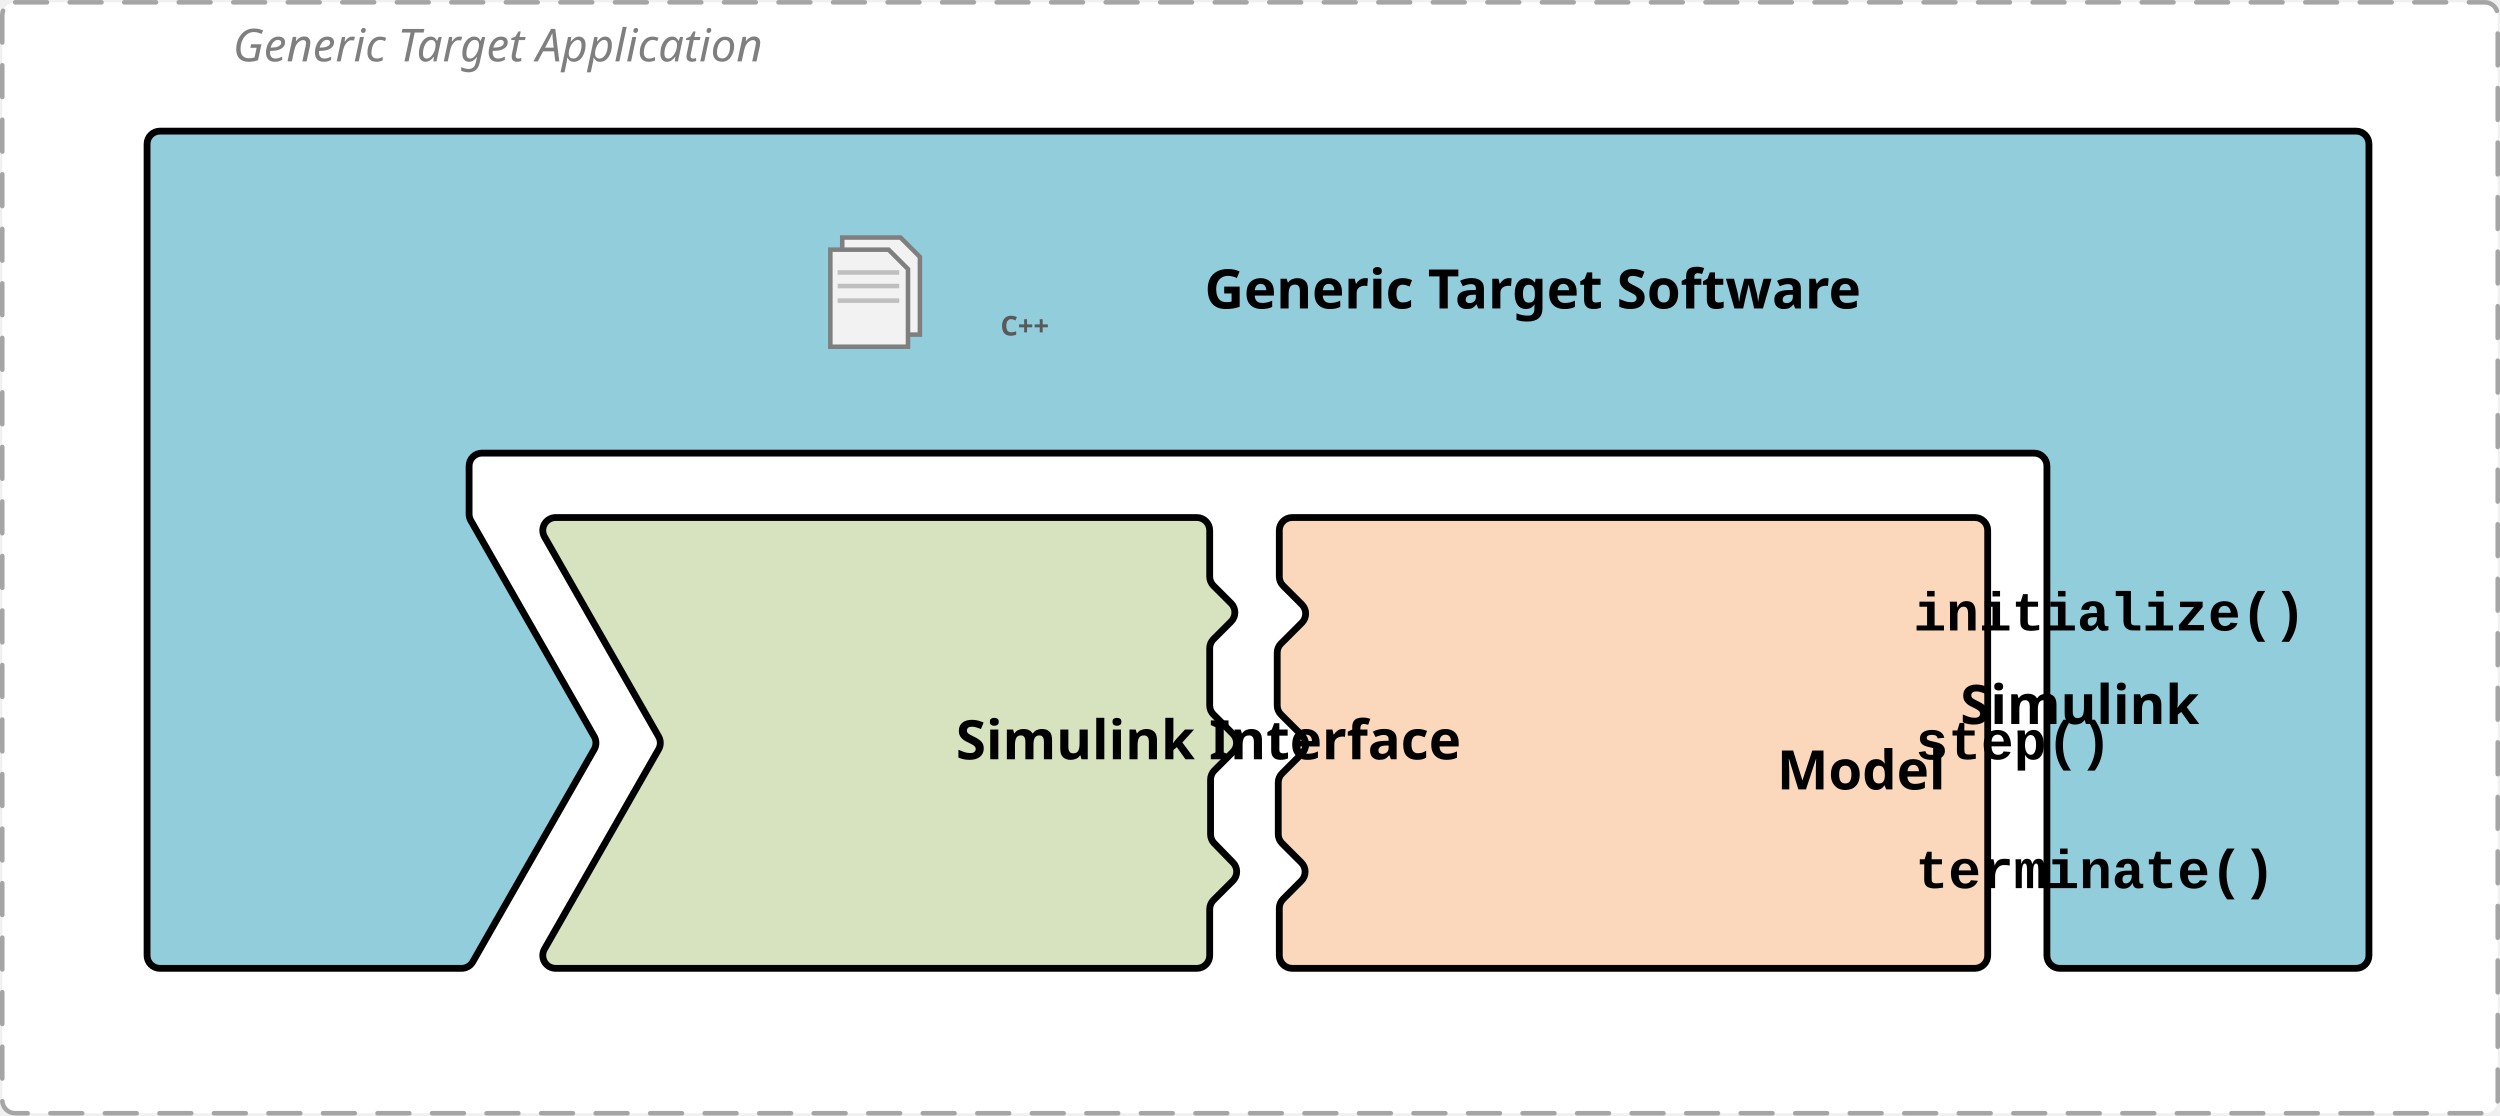
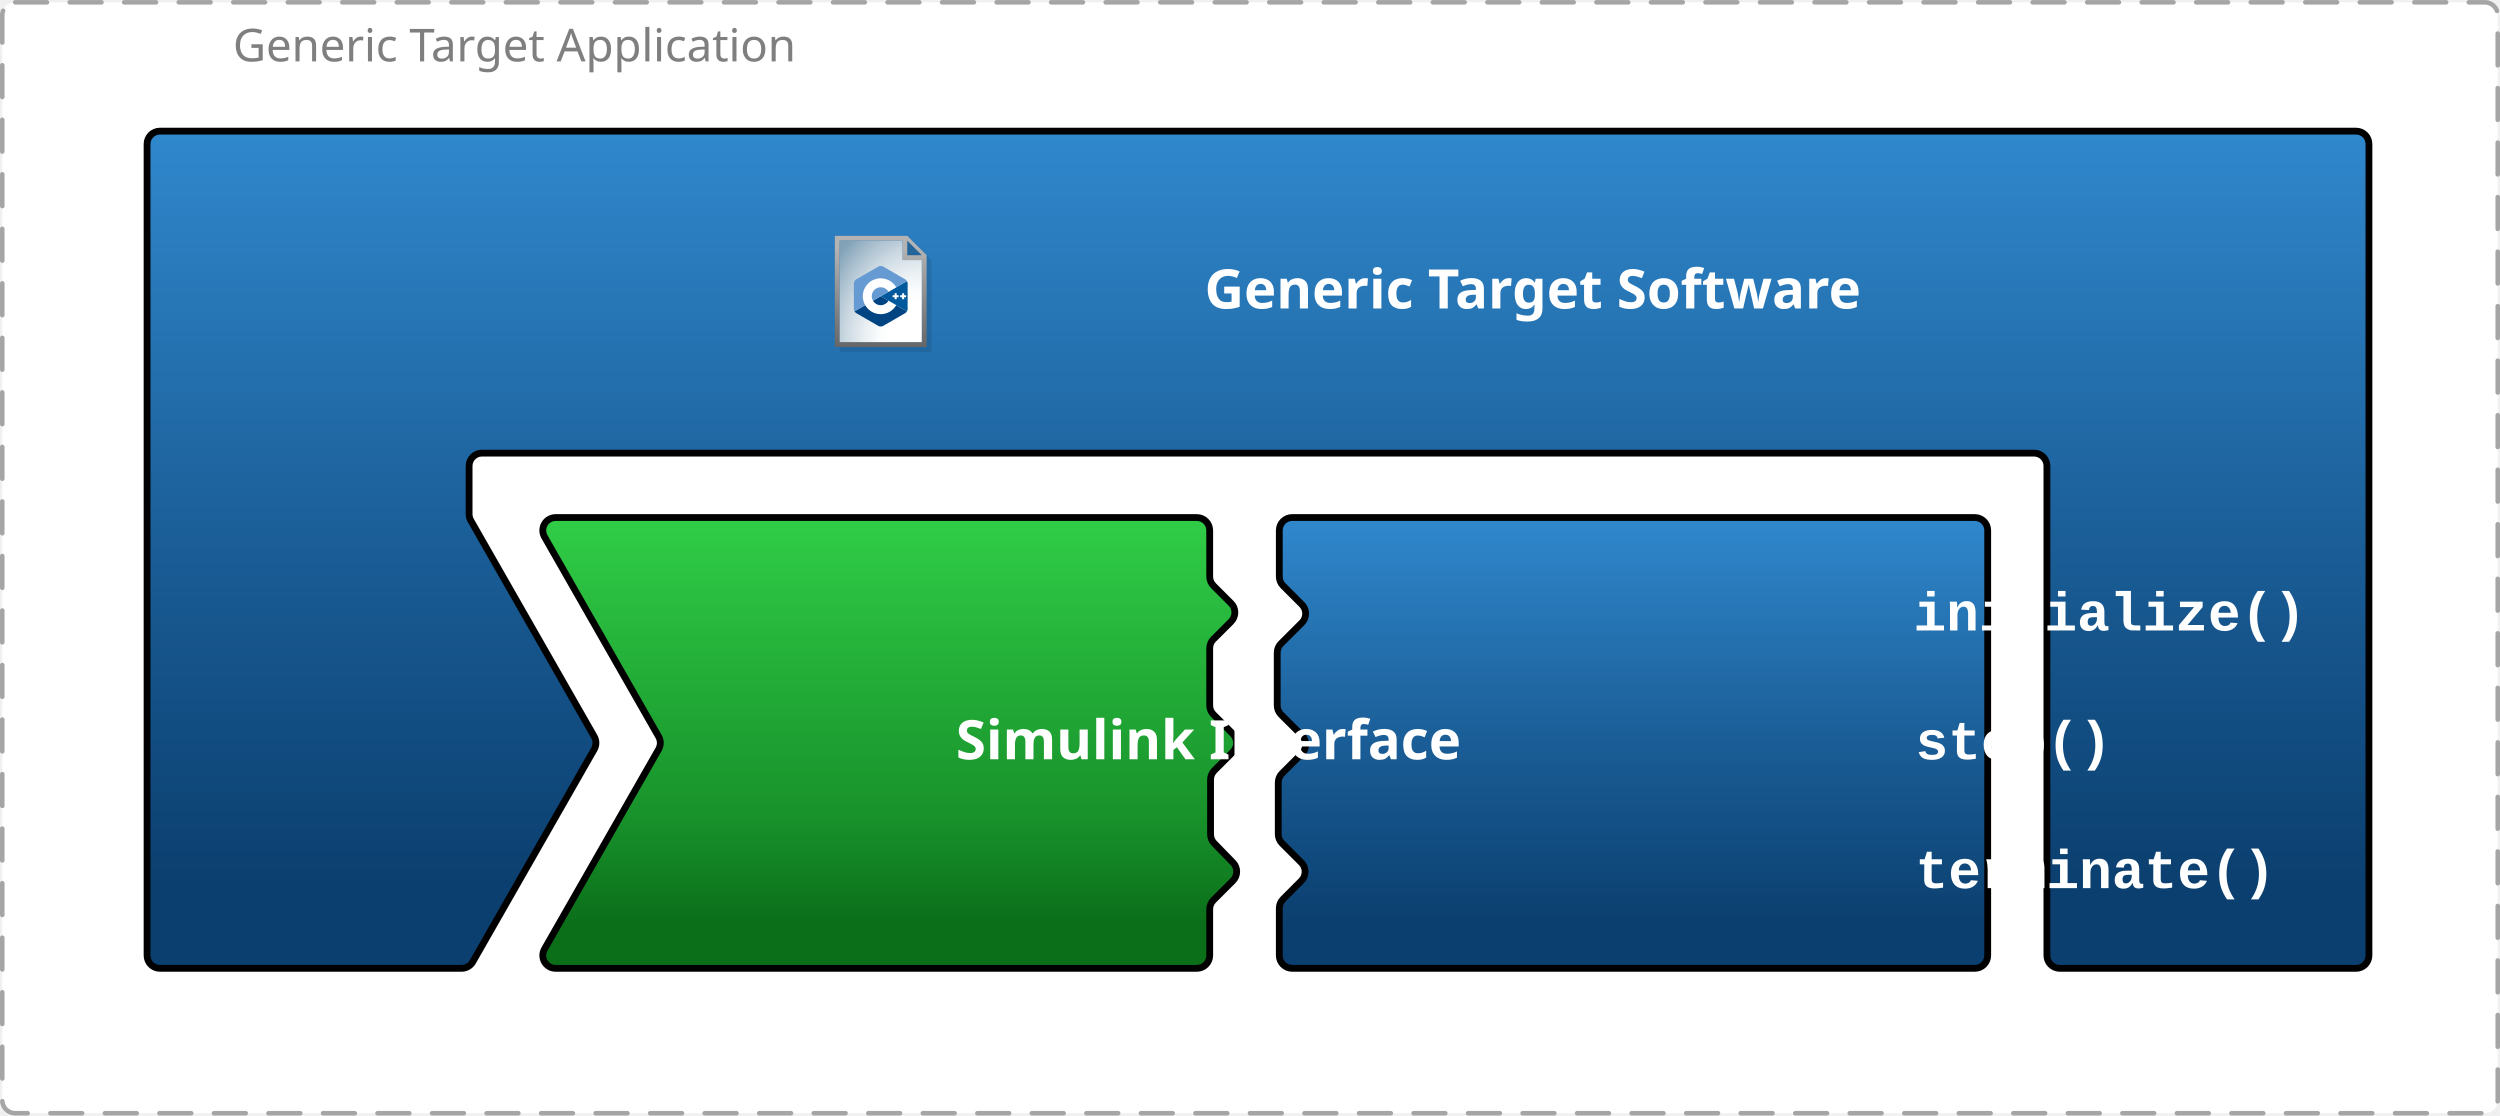
- <svg xmlns="http://www.w3.org/2000/svg" xmlns:ns1="http://schemas.microsoft.com/visio/2003/SVGExtensions/" width="7.642in" height="3.41in" viewBox="0 0 550.19 245.488" xml:space="preserve" color-interpolation-filters="sRGB" class="st14">
+ <svg xmlns="http://www.w3.org/2000/svg" xmlns:ns1="http://schemas.microsoft.com/visio/2003/SVGExtensions/" width="7.642in" height="3.41in" viewBox="0 0 550.19 245.488" xml:space="preserve" color-interpolation-filters="sRGB" class="st15">
  <ns1:documentProperties ns1:langID="1031" ns1:metric="true" ns1:viewMarkup="false">
    <ns1:userDefs>
      <ns1:ud ns1:nameU="msvNoAutoConnect" ns1:val="VT0(1):26" />
    </ns1:userDefs>
  </ns1:documentProperties>
  <style type="text/css">
	
		.st1 {fill:#ffffff;stroke:#a5a5a5;stroke-dasharray:7,5;stroke-linecap:round;stroke-linejoin:round;stroke-width:1}
- 		.st2 {fill:#7f7f7f;font-family:Brutal Type;font-size:0.833em;font-style:italic}
- 		.st3 {fill:#fbd7bb;stroke:#000000;stroke-width:1.5}
- 		.st4 {fill:#d7e3bf;stroke:#000000;stroke-width:1.5}
- 		.st5 {fill:#92cddc;stroke:#000000;stroke-linecap:round;stroke-linejoin:round;stroke-width:1.5}
- 		.st6 {fill:none;stroke:none;stroke-linecap:round;stroke-linejoin:round;stroke-width:0.75}
- 		.st7 {fill:#000000;font-family:Brutal Type;font-size:1em;font-weight:bold}
- 		.st8 {fill:#f2f2f2;stroke:#7f7f7f;stroke-width:1}
- 		.st9 {fill:none;stroke:none;stroke-linecap:round;stroke-linejoin:round;stroke-width:1}
- 		.st10 {fill:#595959;font-family:Brutal Type;font-size:0.5em;font-weight:bold}
- 		.st11 {stroke:#bfbfbf;stroke-linecap:butt;stroke-width:1}
- 		.st12 {fill:#000000;font-family:Courier New;font-size:1em;font-weight:bold}
- 		.st13 {font-size:1em}
- 		.st14 {fill:none;fill-rule:evenodd;font-size:12px;overflow:visible;stroke-linecap:square;stroke-miterlimit:3}
+ 		.st2 {fill:#7f7f7f;font-family:Brutal Type;font-size:0.833em}
+ 		.st3 {fill:url(#grad0-7);stroke:#000000;stroke-linecap:round;stroke-linejoin:round;stroke-width:1.5}
+ 		.st4 {fill:url(#grad0-11);stroke:#000000;stroke-linecap:round;stroke-linejoin:round;stroke-width:1.5}
+ 		.st5 {fill:none;stroke:none;stroke-linecap:round;stroke-linejoin:round;stroke-width:0.75}
+ 		.st6 {fill:#ffffff;font-family:Brutal Type;font-size:1em;font-weight:bold}
+ 		.st7 {fill:#ffffff;font-family:Courier New;font-size:1em;font-weight:bold}
+ 		.st8 {fill:#000000;fill-opacity:0.098;stroke:none;stroke-linecap:butt;stroke-width:0.75}
+ 		.st9 {fill:url(#grad0-41);stroke:none;stroke-linecap:butt;stroke-width:0.75}
+ 		.st10 {fill:url(#grad1-46);stroke:none;stroke-linecap:butt;stroke-width:0.75}
+ 		.st11 {fill:#00599c;stroke:none;stroke-linecap:butt;stroke-width:0.75}
+ 		.st12 {fill:#004482;stroke:none;stroke-linecap:butt;stroke-width:0.75}
+ 		.st13 {fill:#659ad2;stroke:none;stroke-linecap:butt;stroke-width:0.75}
+ 		.st14 {fill:#ffffff;stroke:none;stroke-linecap:butt;stroke-width:0.75}
+ 		.st15 {fill:none;fill-rule:evenodd;font-size:12px;overflow:visible;stroke-linecap:square;stroke-miterlimit:3}
	
	</style>
-   <g ns1:mID="24" ns1:index="12" ns1:groupContext="foregroundPage">
+   <defs id="Patterns_And_Gradients">
+     <linearGradient id="grad0-7" x1="0" y1="0" x2="1" y2="0" gradientTransform="rotate(90 0.5 0.5)">
+       <stop offset="0" stop-color="#3088cd" stop-opacity="1" />
+       <stop offset="0.55" stop-color="#185991" stop-opacity="1" />
+       <stop offset="0.9" stop-color="#0b3f6f" stop-opacity="1" />
+     </linearGradient>
+     <linearGradient id="grad0-11" x1="0" y1="0" x2="1" y2="0" gradientTransform="rotate(90 0.5 0.5)">
+       <stop offset="0" stop-color="#30cd47" stop-opacity="1" />
+       <stop offset="0.66" stop-color="#18922b" stop-opacity="1" />
+       <stop offset="0.9" stop-color="#0b6f1a" stop-opacity="1" />
+     </linearGradient>
+     <linearGradient id="grad0-41" x1="0" y1="0" x2="1" y2="0" gradientTransform="rotate(-90 0.5 0.5)">
+       <stop offset="0" stop-color="#666666" stop-opacity="1" />
+       <stop offset="0.89" stop-color="#b3b3b3" stop-opacity="1" />
+     </linearGradient>
+     <radialGradient id="grad1-46" cx="1" cy="1" r="1.4">
+       <stop offset="0.28" stop-color="#ffffff" stop-opacity="1" />
+       <stop offset="0.38" stop-color="#f9fbfc" stop-opacity="1" />
+       <stop offset="0.51" stop-color="#e8eef2" stop-opacity="1" />
+       <stop offset="0.66" stop-color="#ccd9e2" stop-opacity="1" />
+       <stop offset="0.82" stop-color="#a5bccc" stop-opacity="1" />
+       <stop offset="0.95" stop-color="#82a2b8" stop-opacity="1" />
+     </radialGradient>
+   </defs>
+   <g ns1:mID="24" ns1:index="11" ns1:groupContext="foregroundPage">
    <ns1:pageProperties ns1:drawingScale="0.0393701" ns1:pageScale="0.0393701" ns1:drawingUnits="24" ns1:shadowOffsetX="8.50394" ns1:shadowOffsetY="-8.50394" />
    <g id="shape1-1" ns1:mID="1" ns1:groupContext="shape" transform="translate(0.5,-0.5)">
      <ns1:textBlock ns1:margins="rect(4,4,4,4)" ns1:tabSpace="42.5197" ns1:verticalAlign="0" />
      <ns1:textRect cx="274.595" cy="123.244" width="549.19" height="244.488" />
      <rect x="0" y="1" width="549.19" height="244.488" rx="2.835" ry="2.835" class="st1" />
      <text x="4" y="14" class="st2" ns1:langID="1031">
        <ns1:paragraph />
        <ns1:tabList />Generic Target Application</text>
    </g>
    <g id="shape2-4" ns1:mID="2" ns1:groupContext="shape" transform="translate(281.084,-32.3898)">
      <path d="M0.46 149.11 L0.46 159.27 A2.835 2.835 -180 0 0 1.29 161.28 L5.43 165.42 A2.835 2.835 0 0 1 5.43 169.43        L0.83 174.02 A2.835 2.835 -180 0 0 -0 176.02 L0 187.62 A2.835 2.835 -180 0 0 0.83 189.63 L5.43 194.22        A2.835 2.835 0 0 1 5.43 198.23 L1.06 202.6 A2.835 2.835 -180 0 0 0.23 204.6 L0.23 215.97 A2.835        2.835 -180 0 0 1.06 217.97 L5.31 222.22 A2.835 2.835 0 0 1 5.31 226.23 L1.29 230.26 A2.835 2.835        -180 0 0 0.46 232.26 L0.46 242.65 A2.835 2.835 -180 0 0 3.29 245.49 L153.53 245.49 A2.835 2.835        -180 0 0 156.36 242.65 L156.36 149.11 A2.835 2.835 -180 0 0 153.53 146.28 L3.29 146.28 A2.835 2.835        -180 0 0 0.46 149.11 Z" class="st3" />
    </g>
-     <g id="shape3-6" ns1:mID="3" ns1:groupContext="shape" transform="translate(117.406,-32.3898)">
+     <g id="shape3-8" ns1:mID="3" ns1:groupContext="shape" transform="translate(117.406,-32.3898)">
      <path d="M148.82 149.11 L148.82 159.27 A2.835 2.835 -180 0 0 149.65 161.28 L153.53 165.16 A2.835 2.835 0 0 1        153.53 169.17 L149.65 173.05 A2.835 2.835 -180 0 0 148.82 175.05 L148.82 187.62 A2.835 2.835 -180        0 0 149.65 189.63 L153.9 193.88 A2.835 2.835 0 0 1 153.9 197.89 L149.84 201.95 A2.835 2.835 -180        0 0 149.01 203.96 L149.01 215.99 A2.835 2.835 -180 0 0 149.81 217.97 L153.95 222.22 A2.835 2.835        0 0 1 153.93 226.21 L149.65 230.48 A2.835 2.835 -180 0 0 148.82 232.49 L148.82 242.65 A2.835 2.835        0 0 1 145.98 245.49 L4.88 245.49 A2.835 2.835 0 0 1 2.42 241.25 L27.54 197.29 A2.835 2.835 -180        0 0 27.54 194.48 L2.42 150.52 A2.835 2.835 0 0 1 4.88 146.28 L145.98 146.28 A2.835 2.835 0 0 1 148.82        149.11 Z" class="st4" />
    </g>
-     <g id="shape4-8" ns1:mID="4" ns1:groupContext="shape" transform="translate(32.3669,-32.3898)">
-       <path d="M71.68 244.06 L98.41 197.29 A2.835 2.835 -180 0 0 98.41 194.48 L71.24 146.93 A2.835 2.835 0 0 1 70.87        145.52 L70.87 134.94 A2.835 2.835 0 0 1 73.7 132.1 L415.28 132.1 A2.835 2.835 0 0 1 418.11 134.94        L418.11 242.65 A2.835 2.835 -180 0 0 420.94 245.49 L486.14 245.49 A2.835 2.835 -180 0 0 488.98 242.65        L488.98 64.07 A2.835 2.835 -180 0 0 486.14 61.24 L2.83 61.24 A2.835 2.835 -180 0 0 -0 64.07 L0 242.65        A2.835 2.835 -180 0 0 2.83 245.49 L69.22 245.49 A2.835 2.835 -180 0 0 71.68 244.06 Z" class="st5" />
+     <g id="shape4-12" ns1:mID="4" ns1:groupContext="shape" transform="translate(32.3669,-32.3898)">
+       <path d="M71.68 244.06 L98.41 197.29 A2.835 2.835 -180 0 0 98.41 194.48 L71.24 146.93 A2.835 2.835 0 0 1 70.87        145.52 L70.87 134.94 A2.835 2.835 0 0 1 73.7 132.1 L415.28 132.1 A2.835 2.835 0 0 1 418.11 134.94        L418.11 242.65 A2.835 2.835 -180 0 0 420.94 245.49 L486.14 245.49 A2.835 2.835 -180 0 0 488.98 242.65        L488.98 64.07 A2.835 2.835 -180 0 0 486.14 61.24 L2.83 61.24 A2.835 2.835 -180 0 0 -0 64.07 L0 242.65        A2.835 2.835 -180 0 0 2.83 245.49 L69.22 245.49 A2.835 2.835 -180 0 0 71.68 244.06 Z" class="st3" />
    </g>
-     <g id="shape6-10" ns1:mID="6" ns1:groupContext="shape" transform="translate(32.3669,-163.492)">
+     <g id="shape5-15" ns1:mID="5" ns1:groupContext="shape" transform="translate(32.3669,-163.492)">
      <ns1:textBlock ns1:margins="rect(4,4,4,4)" ns1:tabSpace="42.5197" />
      <ns1:textRect cx="244.488" cy="227.772" width="488.98" height="35.433" />
-       <rect x="0" y="210.055" width="488.976" height="35.433" class="st6" />
-       <text x="176.56" y="231.37" class="st7" ns1:langID="1031">
+       <rect x="0" y="210.055" width="488.976" height="35.433" class="st5" />
+       <text x="176.56" y="231.37" class="st6" ns1:langID="1031">
        <ns1:paragraph ns1:horizAlign="1" />
        <ns1:tabList />Generic Target Software</text>
    </g>
-     <g id="group7-13" transform="translate(181.186,-169.193)" ns1:mID="7" ns1:groupContext="group">
-       <g id="shape8-14" ns1:mID="8" ns1:groupContext="shape" transform="translate(4.17127,-2.67009)">
-         <path d="M0 245.49 L0 224.13 L12.82 224.13 L17.09 228.4 L17.09 245.49 L0 245.49 Z" class="st8" />
-       </g>
-       <g id="shape9-16" ns1:mID="9" ns1:groupContext="shape" transform="translate(1.55162,1.7053E-13)">
-         <path d="M0 245.49 L0 224.13 L12.82 224.13 L17.09 228.4 L17.09 245.49 L0 245.49 Z" class="st8" />
-       </g>
-       <g id="shape10-18" ns1:mID="10" ns1:groupContext="shape" transform="translate(0,-1.27378)">
-         <ns1:textBlock ns1:margins="rect(4,4,4,4)" ns1:tabSpace="42.5197" />
-         <ns1:textRect cx="10.096" cy="242.49" width="20.2" height="5.997" />
-         <rect x="0" y="239.491" width="20.192" height="5.997" class="st9" />
-         <text x="4.68" y="244.29" class="st10" ns1:langID="1031">
-           <ns1:paragraph ns1:horizAlign="1" />
-           <ns1:tabList />C++</text>
-       </g>
-       <g id="shape11-21" ns1:mID="11" ns1:groupContext="shape" transform="translate(3.15367,-16.3409)">
-         <path d="M0 245.49 L13.56 245.49" class="st11" />
-       </g>
-       <g id="shape12-24" ns1:mID="12" ns1:groupContext="shape" transform="translate(3.15367,-13.3504)">
-         <path d="M0 245.49 L13.56 245.49" class="st11" />
-       </g>
-       <g id="shape13-27" ns1:mID="13" ns1:groupContext="shape" transform="translate(3.15367,-10.1463)">
-         <path d="M0 245.49 L13.56 245.49" class="st11" />
-       </g>
-     </g>
-     <g id="shape14-30" ns1:mID="14" ns1:groupContext="shape" transform="translate(145.753,-64.2795)">
+     <g id="shape6-18" ns1:mID="6" ns1:groupContext="shape" transform="translate(145.753,-64.2795)">
      <ns1:textBlock ns1:margins="rect(4,4,4,4)" ns1:tabSpace="42.5197" />
      <ns1:textRect cx="60.236" cy="227.772" width="120.48" height="35.433" />
-       <rect x="0" y="210.055" width="120.472" height="35.433" class="st6" />
-       <text x="8.46" y="231.37" class="st7" ns1:langID="1031">
+       <rect x="0" y="210.055" width="120.472" height="35.433" class="st5" />
+       <text x="8.46" y="231.37" class="st6" ns1:langID="1031">
        <ns1:paragraph ns1:horizAlign="1" />
        <ns1:tabList />Simulink Interface</text>
    </g>
-     <g id="shape15-33" ns1:mID="15" ns1:groupContext="shape" transform="translate(287.485,-99.7126)">
+     <g id="shape7-21" ns1:mID="7" ns1:groupContext="shape" transform="translate(287.485,-99.7126)">
      <ns1:textBlock ns1:margins="rect(4,4,4,4)" ns1:tabSpace="42.5197" />
      <ns1:textRect cx="74.752" cy="234.858" width="149.51" height="21.26" />
-       <rect x="0" y="224.228" width="149.505" height="21.26" class="st6" />
-       <text x="4" y="238.46" class="st12" ns1:langID="1031">
+       <rect x="0" y="224.228" width="149.505" height="21.26" class="st5" />
+       <text x="4" y="238.46" class="st7" ns1:langID="1031">
        <ns1:paragraph />
        <ns1:tabList />initialize()</text>
    </g>
-     <g id="shape16-36" ns1:mID="16" ns1:groupContext="shape" transform="translate(287.942,-71.3661)">
+     <g id="shape8-24" ns1:mID="8" ns1:groupContext="shape" transform="translate(287.942,-71.3661)">
      <ns1:textBlock ns1:margins="rect(4,4,4,4)" ns1:tabSpace="42.5197" />
      <ns1:textRect cx="74.752" cy="234.858" width="149.51" height="21.26" />
-       <rect x="0" y="224.228" width="149.505" height="21.26" class="st6" />
-       <text x="4" y="238.46" class="st12" ns1:langID="1031">
+       <rect x="0" y="224.228" width="149.505" height="21.26" class="st5" />
+       <text x="4" y="238.46" class="st7" ns1:langID="1031">
        <ns1:paragraph />
        <ns1:tabList />step()</text>
    </g>
-     <g id="shape17-39" ns1:mID="17" ns1:groupContext="shape" transform="translate(287.942,-43.0197)">
+     <g id="shape9-27" ns1:mID="9" ns1:groupContext="shape" transform="translate(287.942,-43.0197)">
      <ns1:textBlock ns1:margins="rect(4,4,4,4)" ns1:tabSpace="42.5197" />
      <ns1:textRect cx="74.752" cy="234.858" width="149.51" height="21.26" />
-       <rect x="0" y="224.228" width="149.505" height="21.26" class="st6" />
-       <text x="4" y="238.46" class="st12" ns1:langID="1031">
+       <rect x="0" y="224.228" width="149.505" height="21.26" class="st5" />
+       <text x="4" y="238.46" class="st7" ns1:langID="1031">
        <ns1:paragraph />
        <ns1:tabList />terminate()</text>
    </g>
-     <g id="shape18-42" ns1:mID="18" ns1:groupContext="shape" transform="translate(316.974,-32.9532)">
-       <ns1:textBlock ns1:margins="rect(4,4,4,4)" ns1:tabSpace="42.5197" />
-       <ns1:textRect cx="55.95" cy="195.882" width="111.9" height="99.213" />
-       <rect x="0" y="146.276" width="111.9" height="99.213" class="st6" />
-       <text x="58.28" y="192.28" class="st7" ns1:langID="1031">
-         <ns1:paragraph ns1:horizAlign="2" />
-         <ns1:tabList />Simulink<ns1:newlineChar />
-         <tspan x="74.1" dy="1.2em" class="st13">Model</tspan>
-       </text>
+     <g id="group10-30" transform="translate(183.729,-168.078)" ns1:mID="10" ns1:groupContext="group">
+       <g id="group11-31" transform="translate(1.06299,2.84217E-14)" ns1:mID="11" ns1:groupContext="group">
+         <g id="shape12-32" ns1:mID="12" ns1:groupContext="shape" transform="translate(1.06299,-1.06299)">
+           <path d="M13.82 223.17 L13.82 227.43 L18.07 227.43 L18.07 245.49 L0 245.49 L0 223.17 L13.82 223.17 Z" class="st8" />
+         </g>
+         <g id="shape13-34" ns1:mID="13" ns1:groupContext="shape">
+           <path d="M20.2 225.29 L15.94 221.04 L0 221.04 L0 245.49 L20.2 245.49 L20.2 225.29 ZM19.13 225.29 L15.94 225.29          L15.94 222.1 L19.13 225.29 ZM1.06 244.43 L1.06 222.1 L14.88 222.1 L14.88 226.35 L19.13 226.35 L19.13          244.43 L1.06 244.43 Z" class="st8" />
+         </g>
+         <g id="shape14-36" ns1:mID="14" ns1:groupContext="shape" transform="translate(15.9449,-20.1969)">
+           <path d="M0 245.49 L3.17 245.48 L0 242.3 L0 245.49 Z" class="st8" />
+         </g>
+       </g>
+       <g id="shape15-38" ns1:mID="15" ns1:groupContext="shape" transform="translate(0,-1.06299)">
+         <path d="M20.2 225.29 L15.94 221.04 L0 221.04 L0 245.49 L20.2 245.49 L20.2 225.29 ZM19.13 225.29 L15.94 225.29 L15.94         222.1 L19.13 225.29 ZM1.06 244.43 L1.06 222.1 L14.88 222.1 L14.88 226.35 L19.13 226.35 L19.13 244.43         L1.06 244.43 Z" class="st9" />
+       </g>
+       <g id="group16-42" transform="translate(1.06299,-2.12598)" ns1:mID="16" ns1:groupContext="group">
+         <g id="shape17-43" ns1:mID="17" ns1:groupContext="shape">
+           <path d="M13.82 223.17 L13.82 227.43 L18.07 227.43 L18.07 245.49 L0 245.49 L0 223.17 L13.82 223.17 Z" class="st10" />
+         </g>
+         <g id="shape18-47" ns1:mID="18" ns1:groupContext="shape" transform="translate(14.8819,-19.1339)">
+           <path d="M0 245.49 L3.17 245.48 L0 242.3 L0 245.49 Z" class="st8" />
+         </g>
+         <g id="group19-49" transform="translate(3.11923,-3.40011)" ns1:mID="19" ns1:groupContext="group">
+           <g id="shape20-50" ns1:mID="20" ns1:groupContext="shape" transform="translate(5.9162,-3.36949)">
+             <path d="M5.77 245.49 C5.86 245.33 5.92 245.15 5.92 244.98 L5.92 239.34 C5.92 239.17 5.86 238.99 5.77 238.83           L0 242.16 L5.77 245.49 Z" class="st11" />
+           </g>
+           <g id="shape21-52" ns1:mID="21" ns1:groupContext="shape" transform="translate(0.150534,2.84217E-14)">
+             <path d="M6.28 245.33 L11.17 242.5 C11.31 242.42 11.44 242.28 11.53 242.12 L5.77 238.79 L0 242.12 C0.09 242.28           0.22 242.42 0.36 242.5 L5.25 245.33 C5.54 245.49 6 245.49 6.28 245.33 Z" class="st12" />
+           </g>
+           <g id="shape22-54" ns1:mID="22" ns1:groupContext="shape" transform="translate(5.89528E-14,-3.36949)">
+             <path d="M11.68 238.83 C11.59 238.67 11.46 238.53 11.32 238.45 L6.43 235.62 C6.15 235.46 5.69 235.46 5.4           235.62 L0.51 238.45 C0.23 238.61 0 239.01 0 239.34 L0 244.98 C0 245.15 0.06 245.33 0.15 245.49           L5.92 242.16 L11.68 238.83 Z" class="st13" />
+           </g>
+           <g id="shape23-56" ns1:mID="23" ns1:groupContext="shape" transform="translate(1.97207,-2.75417)">
+             <path d="M3.94 245.49 C1.77 245.49 0 243.72 0 241.54 C0 239.37 1.77 237.6 3.94 237.6 C5.35 237.6 6.66 238.36           7.36 239.57 L5.65 240.56 C5.3 239.95 4.65 239.57 3.94 239.57 C2.86 239.57 1.97 240.46 1.97 241.54           C1.97 242.63 2.86 243.52 3.94 243.52 C4.65 243.52 5.3 243.14 5.65 242.53 L7.36 243.52 C6.66           244.73 5.35 245.49 3.94 245.49 Z" class="st14" />
+           </g>
+           <g id="shape24-58" ns1:mID="24" ns1:groupContext="shape" transform="translate(8.54562,-6.04094)">
+             <path d="M1.31 244.61 L0.88 244.61 L0.88 244.17 L0.44 244.17 L0.44 244.61 L0 244.61 L0 245.05 L0.44 245.05           L0.44 245.49 L0.88 245.49 L0.88 245.05 L1.31 245.05 L1.31 244.61 Z" class="st14" />
+           </g>
+           <g id="shape25-60" ns1:mID="25" ns1:groupContext="shape" transform="translate(10.189,-6.04094)">
+             <path d="M1.31 244.61 L0.88 244.61 L0.88 244.17 L0.44 244.17 L0.44 244.61 L0 244.61 L0 245.05 L0.44 245.05           L0.44 245.49 L0.88 245.49 L0.88 245.05 L1.31 245.05 L1.31 244.61 Z" class="st14" />
+           </g>
+         </g>
+       </g>
    </g>
  </g>
</svg>
